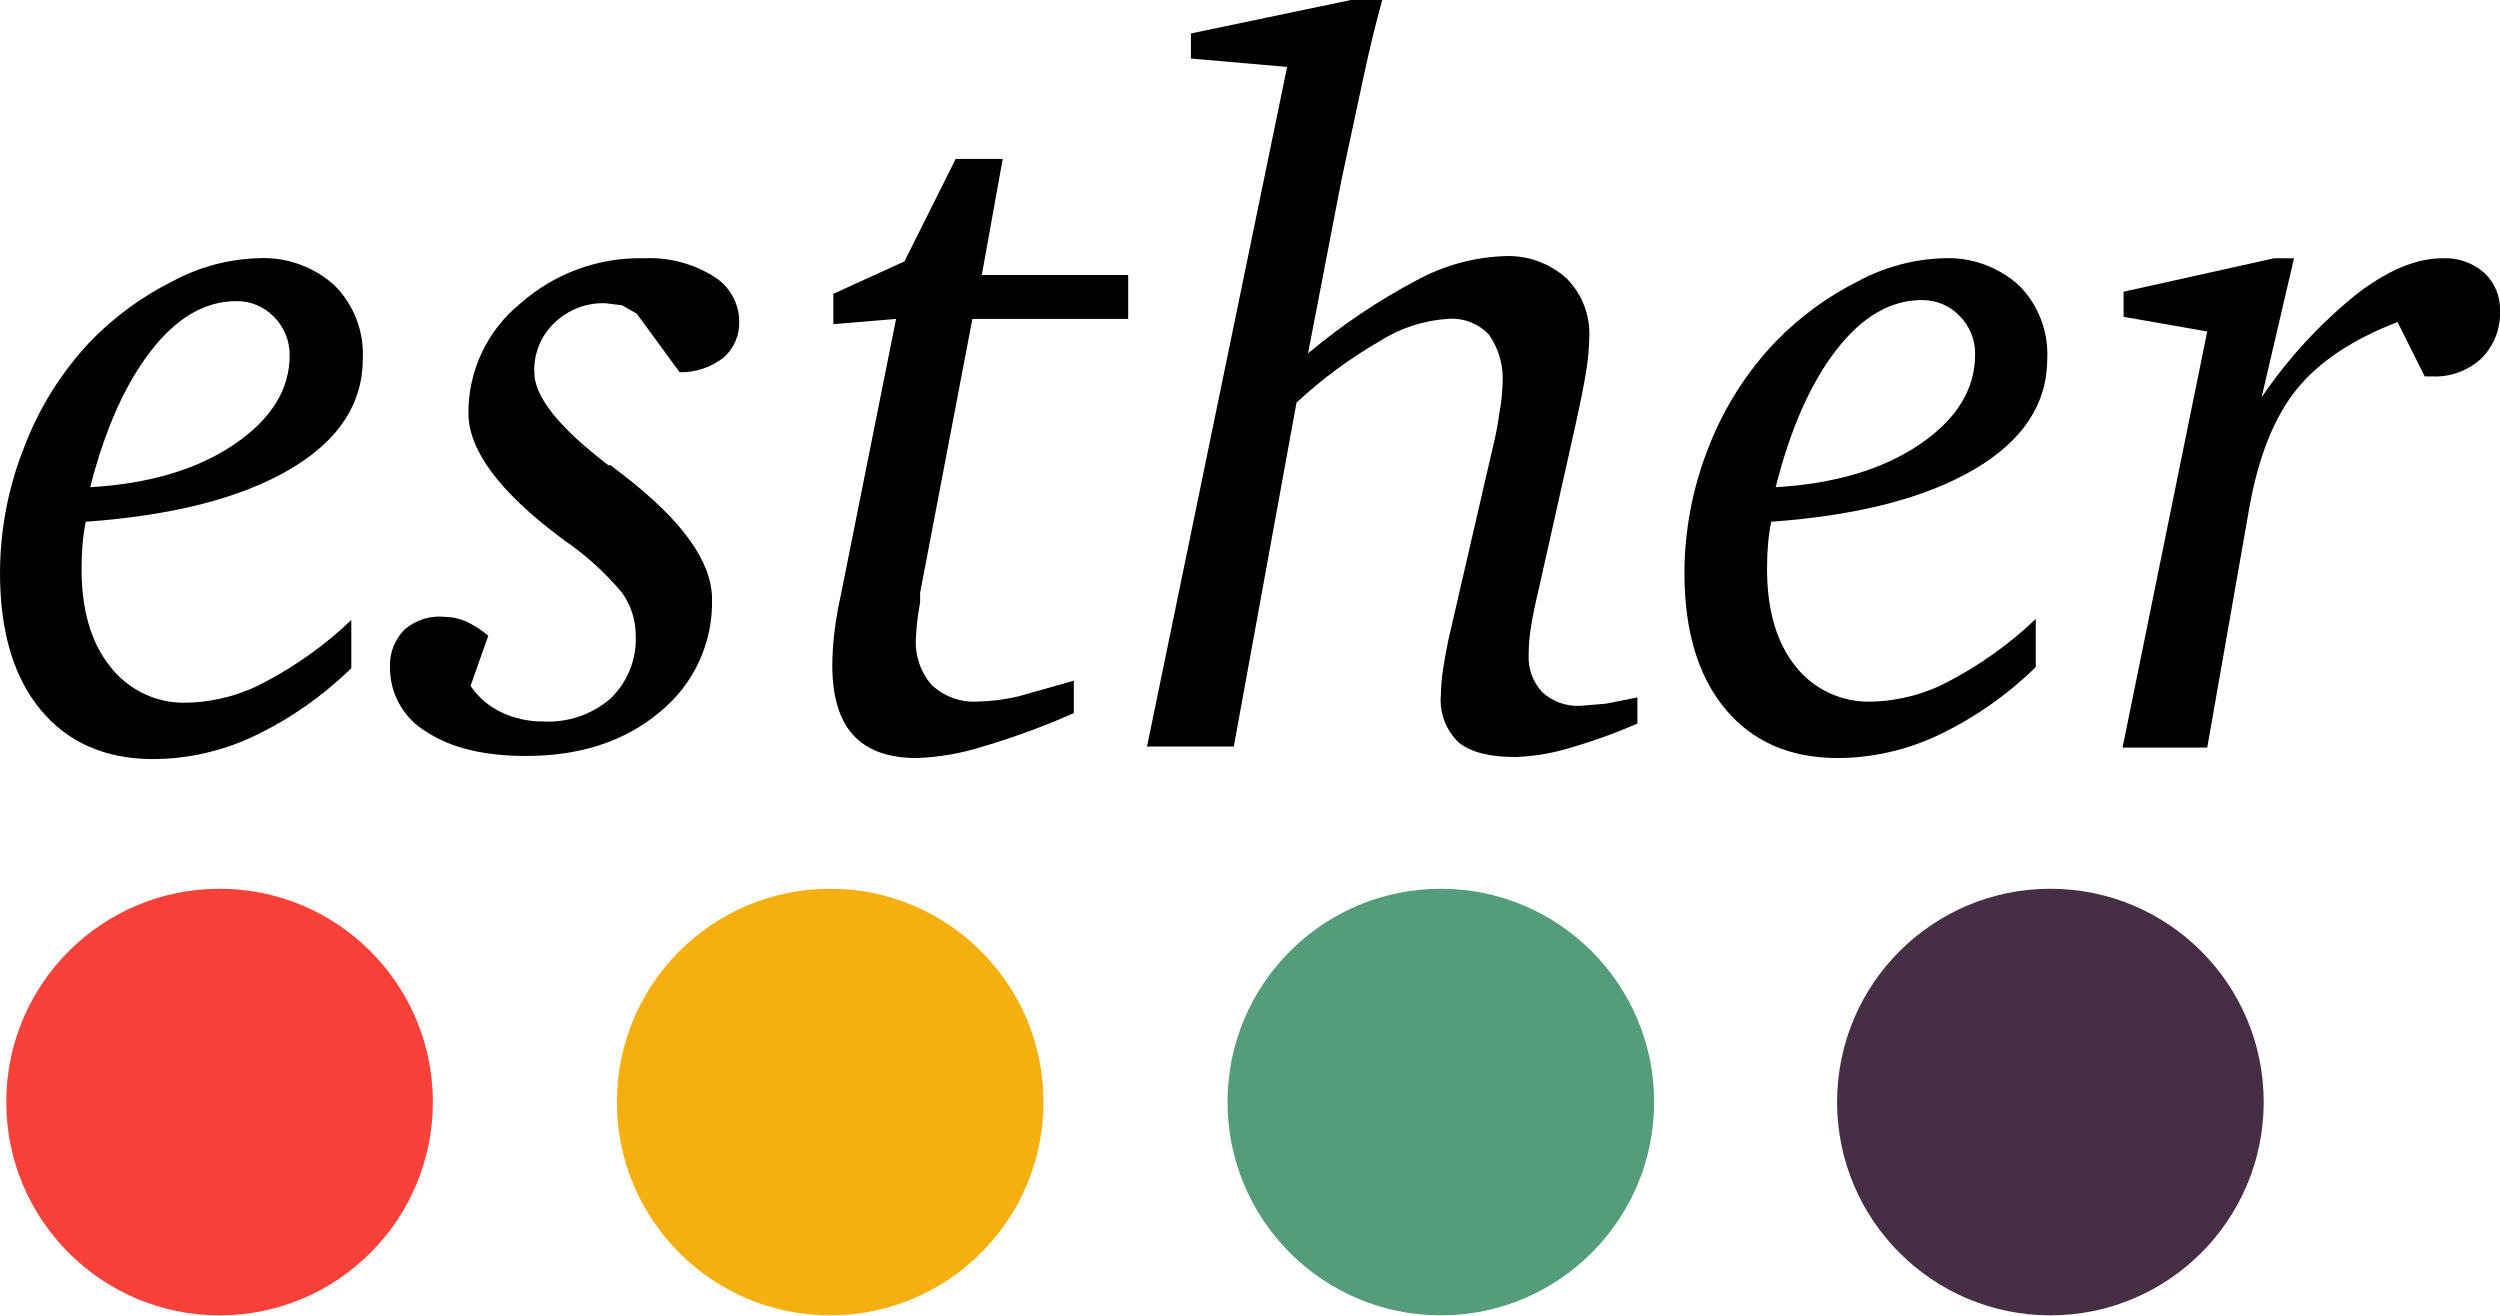
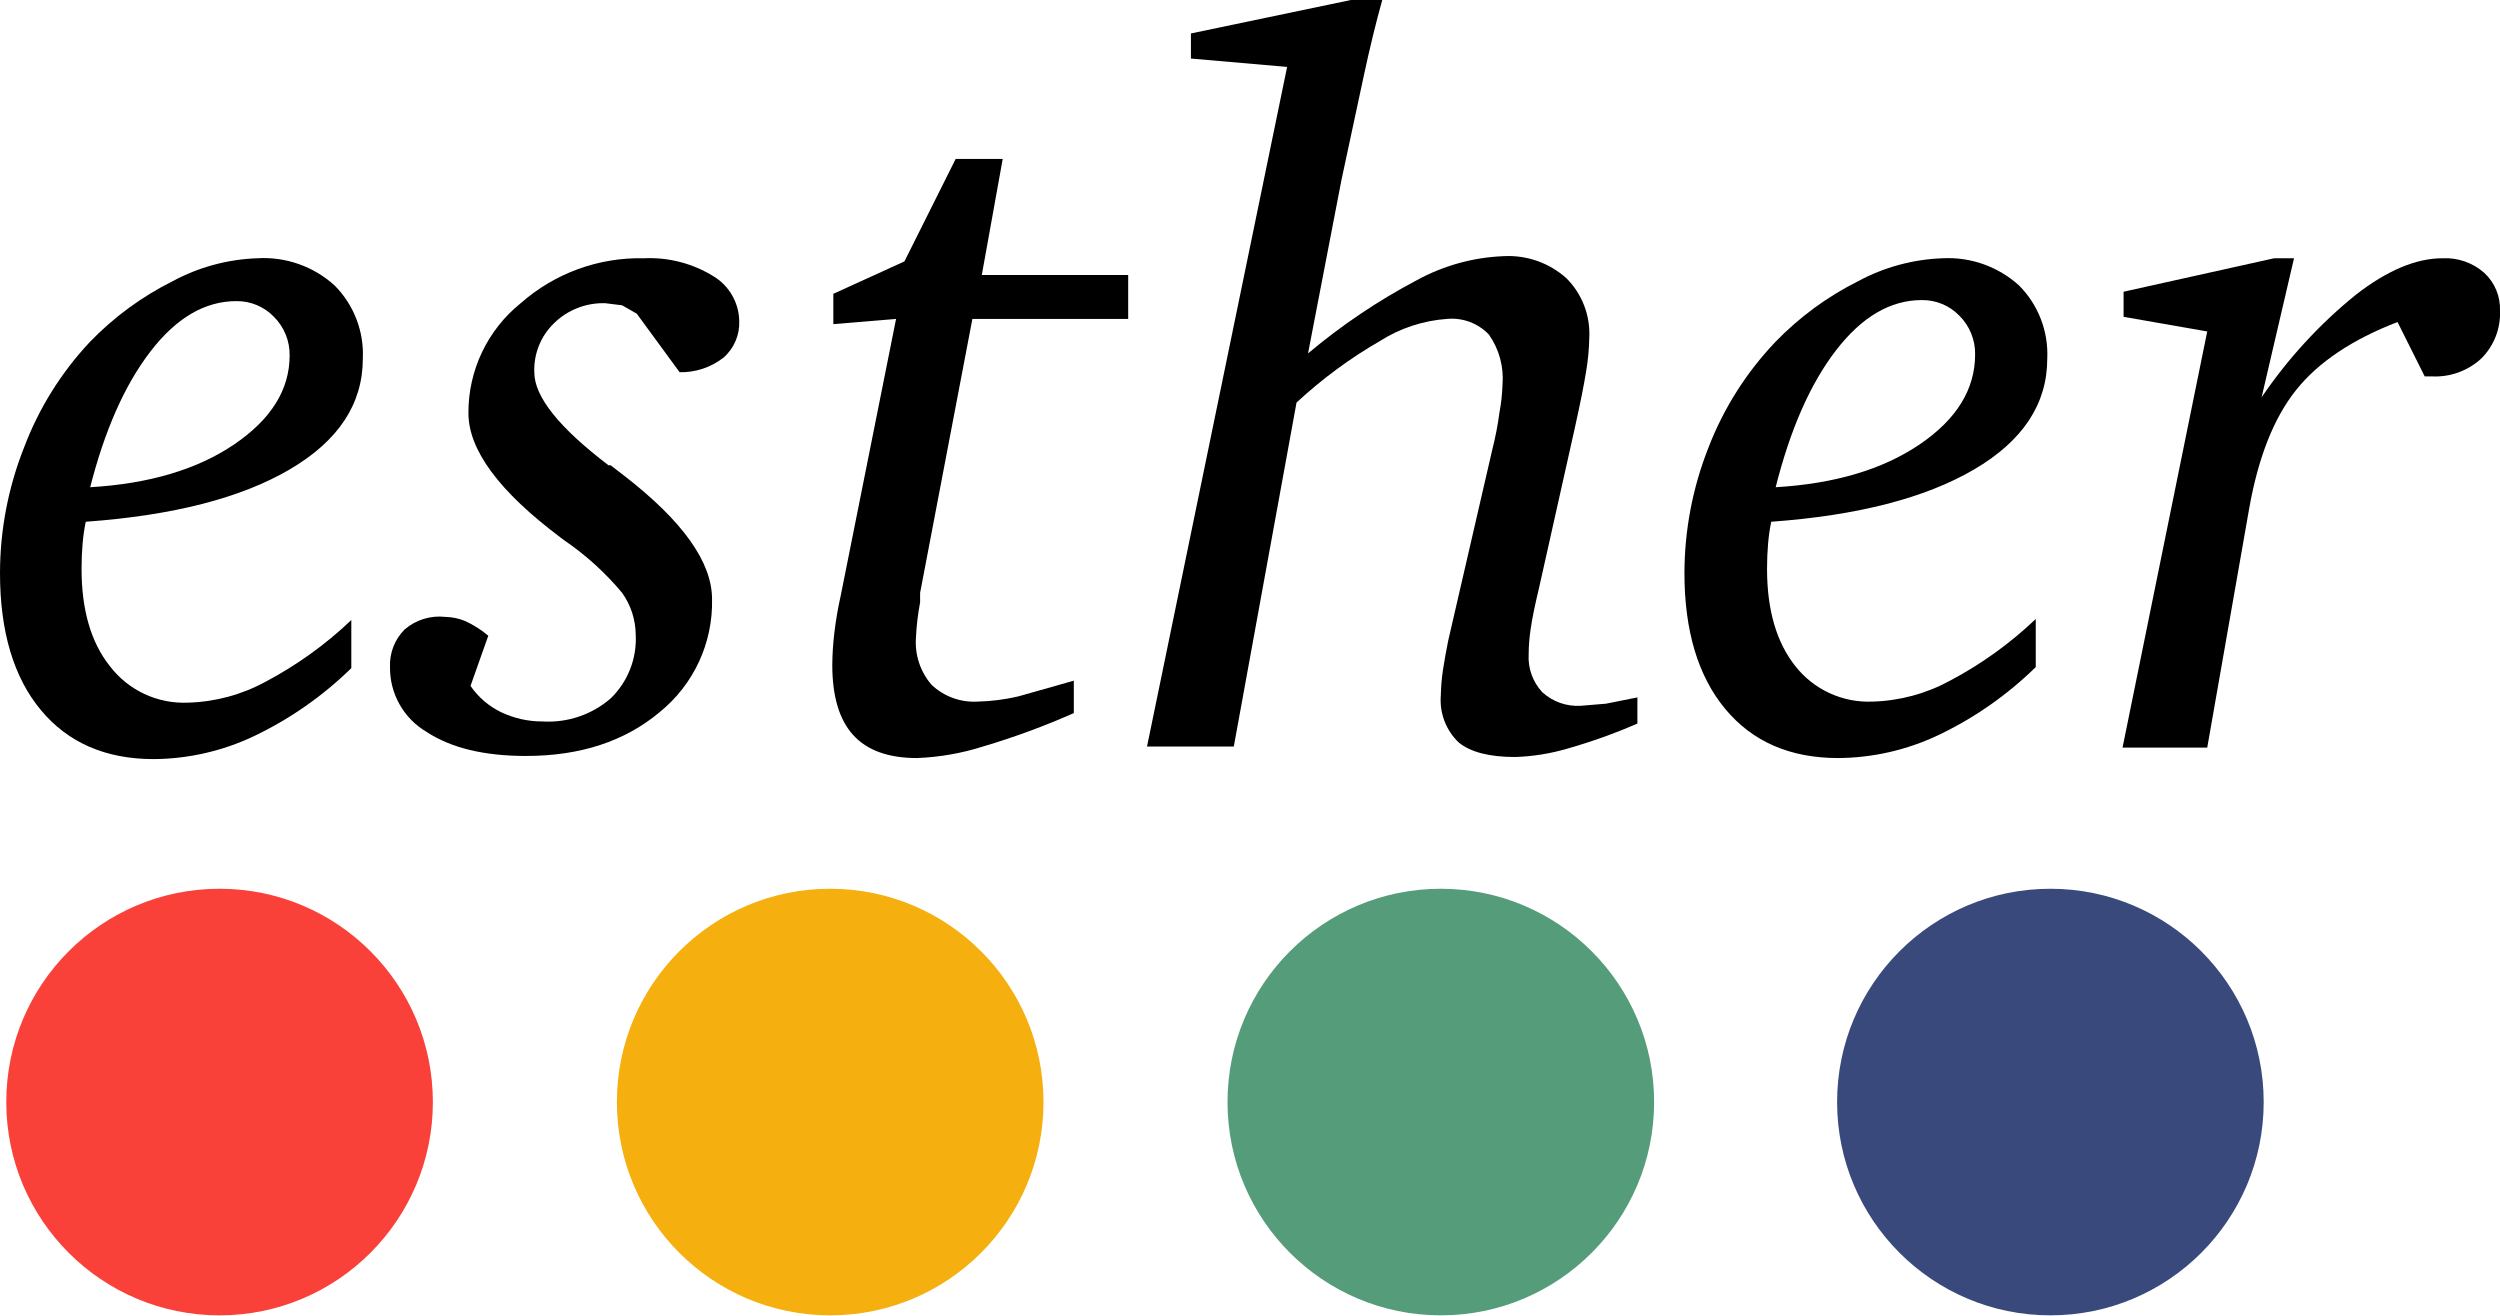
<svg xmlns="http://www.w3.org/2000/svg" id="Layer_1" data-name="Layer 1" width="239.1" height="125.8" viewBox="0 0 239.1 125.8">
  <circle cx="21" cy="105.4" r="20.4" fill="#f94139" />
  <circle cx="79.4" cy="105.4" r="20.4" fill="#f5af0e" />
  <circle cx="137.8" cy="105.4" r="20.4" fill="#559c7a" />
-   <circle cx="196.1" cy="105.4" r="20.4" fill="#462e44" />
+   <circle cx="196.1" cy="105.4" r="20.4" fill="#3a497c" />
  <path d="M8.2,49.9a17.3,17.3,0,0,0-.3,2.1q-.1,1.1-.1,2.4,0,5.9,2.7,9.3A8.9,8.9,0,0,0,18,67.2a16.4,16.4,0,0,0,7.4-2,36.8,36.8,0,0,0,8.2-5.9v4.6a34.6,34.6,0,0,1-9.3,6.5,22.7,22.7,0,0,1-9.6,2.2q-6.9,0-10.8-4.7T0,54.8a32.7,32.7,0,0,1,2.3-12A30.5,30.5,0,0,1,8.6,32.7a29,29,0,0,1,7.9-5.8,18.4,18.4,0,0,1,8.1-2.2A10.1,10.1,0,0,1,32,27.3a9.3,9.3,0,0,1,2.7,7q0,6.5-7,10.6T8.2,49.9Zm.4-3.3q8.5-.5,13.8-4.1T27.7,34a5.1,5.1,0,0,0-1.5-3.7,4.9,4.9,0,0,0-3.6-1.5q-4.5,0-8.2,4.8T8.6,46.7Z" />
  <path d="M65,35.6,60.9,30l-1.4-.8L57.9,29A6.7,6.7,0,0,0,53,30.9a6.2,6.2,0,0,0-1.9,4.7q0,3.5,7.1,8.9h.2l1.3,1q8.4,6.5,8.4,11.8a13.5,13.5,0,0,1-5,10.8q-5,4.2-12.8,4.2-6,0-9.5-2.3a7.1,7.1,0,0,1-3.5-6.2,4.8,4.8,0,0,1,1.4-3.6A5.1,5.1,0,0,1,42.6,59a5.2,5.2,0,0,1,1.9.4,9.8,9.8,0,0,1,2.2,1.4L45,65.6a7.5,7.5,0,0,0,2.9,2.5,9.1,9.1,0,0,0,4,.9,9.1,9.1,0,0,0,6.5-2.2,7.9,7.9,0,0,0,2.4-6.1,7,7,0,0,0-1.3-4,27,27,0,0,0-5.5-5l-.4-.3q-8.8-6.6-8.8-11.9A13.4,13.4,0,0,1,49.8,29a17.2,17.2,0,0,1,11.8-4.3,11.6,11.6,0,0,1,6.6,1.7,5.1,5.1,0,0,1,2.5,4.3,4.4,4.4,0,0,1-1.5,3.5A6.6,6.6,0,0,1,65,35.6Z" />
  <path d="M91.4,15.2h4.5l-2,11.1h14v4.2H93L88,56.7v.9a24.4,24.4,0,0,0-.4,3.4,6.2,6.2,0,0,0,1.5,4.5,5.9,5.9,0,0,0,4.4,1.6,18.9,18.9,0,0,0,3.9-.5l5.3-1.5v3.1a72.4,72.4,0,0,1-8.7,3.2,23.9,23.9,0,0,1-6.3,1.1q-4.1,0-6.1-2.2t-2-6.7a27.8,27.8,0,0,1,.2-3.1,34.5,34.5,0,0,1,.6-3.5l5.3-26.5-6,.5V28.1L86.5,25Z" />
  <path d="M129.2,0h3q-.9,3.2-1.8,7.4t-2.1,9.8l-3.2,16.6a58.9,58.9,0,0,1,10.4-7,18.8,18.8,0,0,1,8.3-2.3,8.3,8.3,0,0,1,6,2.1,7.5,7.5,0,0,1,2.2,5.7,21.8,21.8,0,0,1-.3,3.2q-.3,1.9-1.1,5.5l-3.4,15.2q-.6,2.5-.8,3.9a17.3,17.3,0,0,0-.2,2.5,4.9,4.9,0,0,0,1.3,3.6,5,5,0,0,0,3.7,1.3l2.4-.2,3-.6v2.5a53.1,53.1,0,0,1-6.7,2.4,20,20,0,0,1-5,.8q-3.7,0-5.4-1.4a5.6,5.6,0,0,1-1.7-4.5,19,19,0,0,1,.2-2.4q.2-1.3.5-2.8l4.2-18.2q.5-2,.7-3.6a17.6,17.6,0,0,0,.3-2.7,7.3,7.3,0,0,0-1.3-4.8,4.9,4.9,0,0,0-4-1.5,13.8,13.8,0,0,0-6.4,2.1,44.5,44.5,0,0,0-8,5.9l-6,32.9h-8.3L123.1,6.4l-9.2-.8V3.2Z" />
  <path d="M169.4,49.9a17.3,17.3,0,0,0-.3,2.1q-.1,1.1-.1,2.4,0,5.9,2.7,9.3a8.9,8.9,0,0,0,7.4,3.4,16.4,16.4,0,0,0,7.4-2,36.8,36.8,0,0,0,8.2-5.9v4.6a34.6,34.6,0,0,1-9.3,6.5,22.7,22.7,0,0,1-9.6,2.2q-6.9,0-10.8-4.7t-3.9-13a32.8,32.8,0,0,1,2.3-12,30.6,30.6,0,0,1,6.4-10.1,29.1,29.1,0,0,1,7.9-5.8,18.4,18.4,0,0,1,8.1-2.2,10.1,10.1,0,0,1,7.3,2.6,9.3,9.3,0,0,1,2.7,7q0,6.5-7,10.6T169.4,49.9Zm.4-3.3q8.5-.5,13.8-4.1t5.3-8.6a5.1,5.1,0,0,0-1.5-3.7,4.9,4.9,0,0,0-3.6-1.5q-4.5,0-8.2,4.8T169.8,46.7Z" />
  <path d="M217.5,24.7h1.9L216.3,38a45.4,45.4,0,0,1,9-9.8q4.5-3.5,8.3-3.5a5.6,5.6,0,0,1,4,1.4,4.7,4.7,0,0,1,1.5,3.6,6.1,6.1,0,0,1-1.8,4.6,6.5,6.5,0,0,1-4.7,1.7h-.7l-2.6-5.2q-6.5,2.5-9.7,6.5t-4.5,11.4l-4,22.8H203l8.1-39.8-8-1.4V27.9Z" />
</svg>
